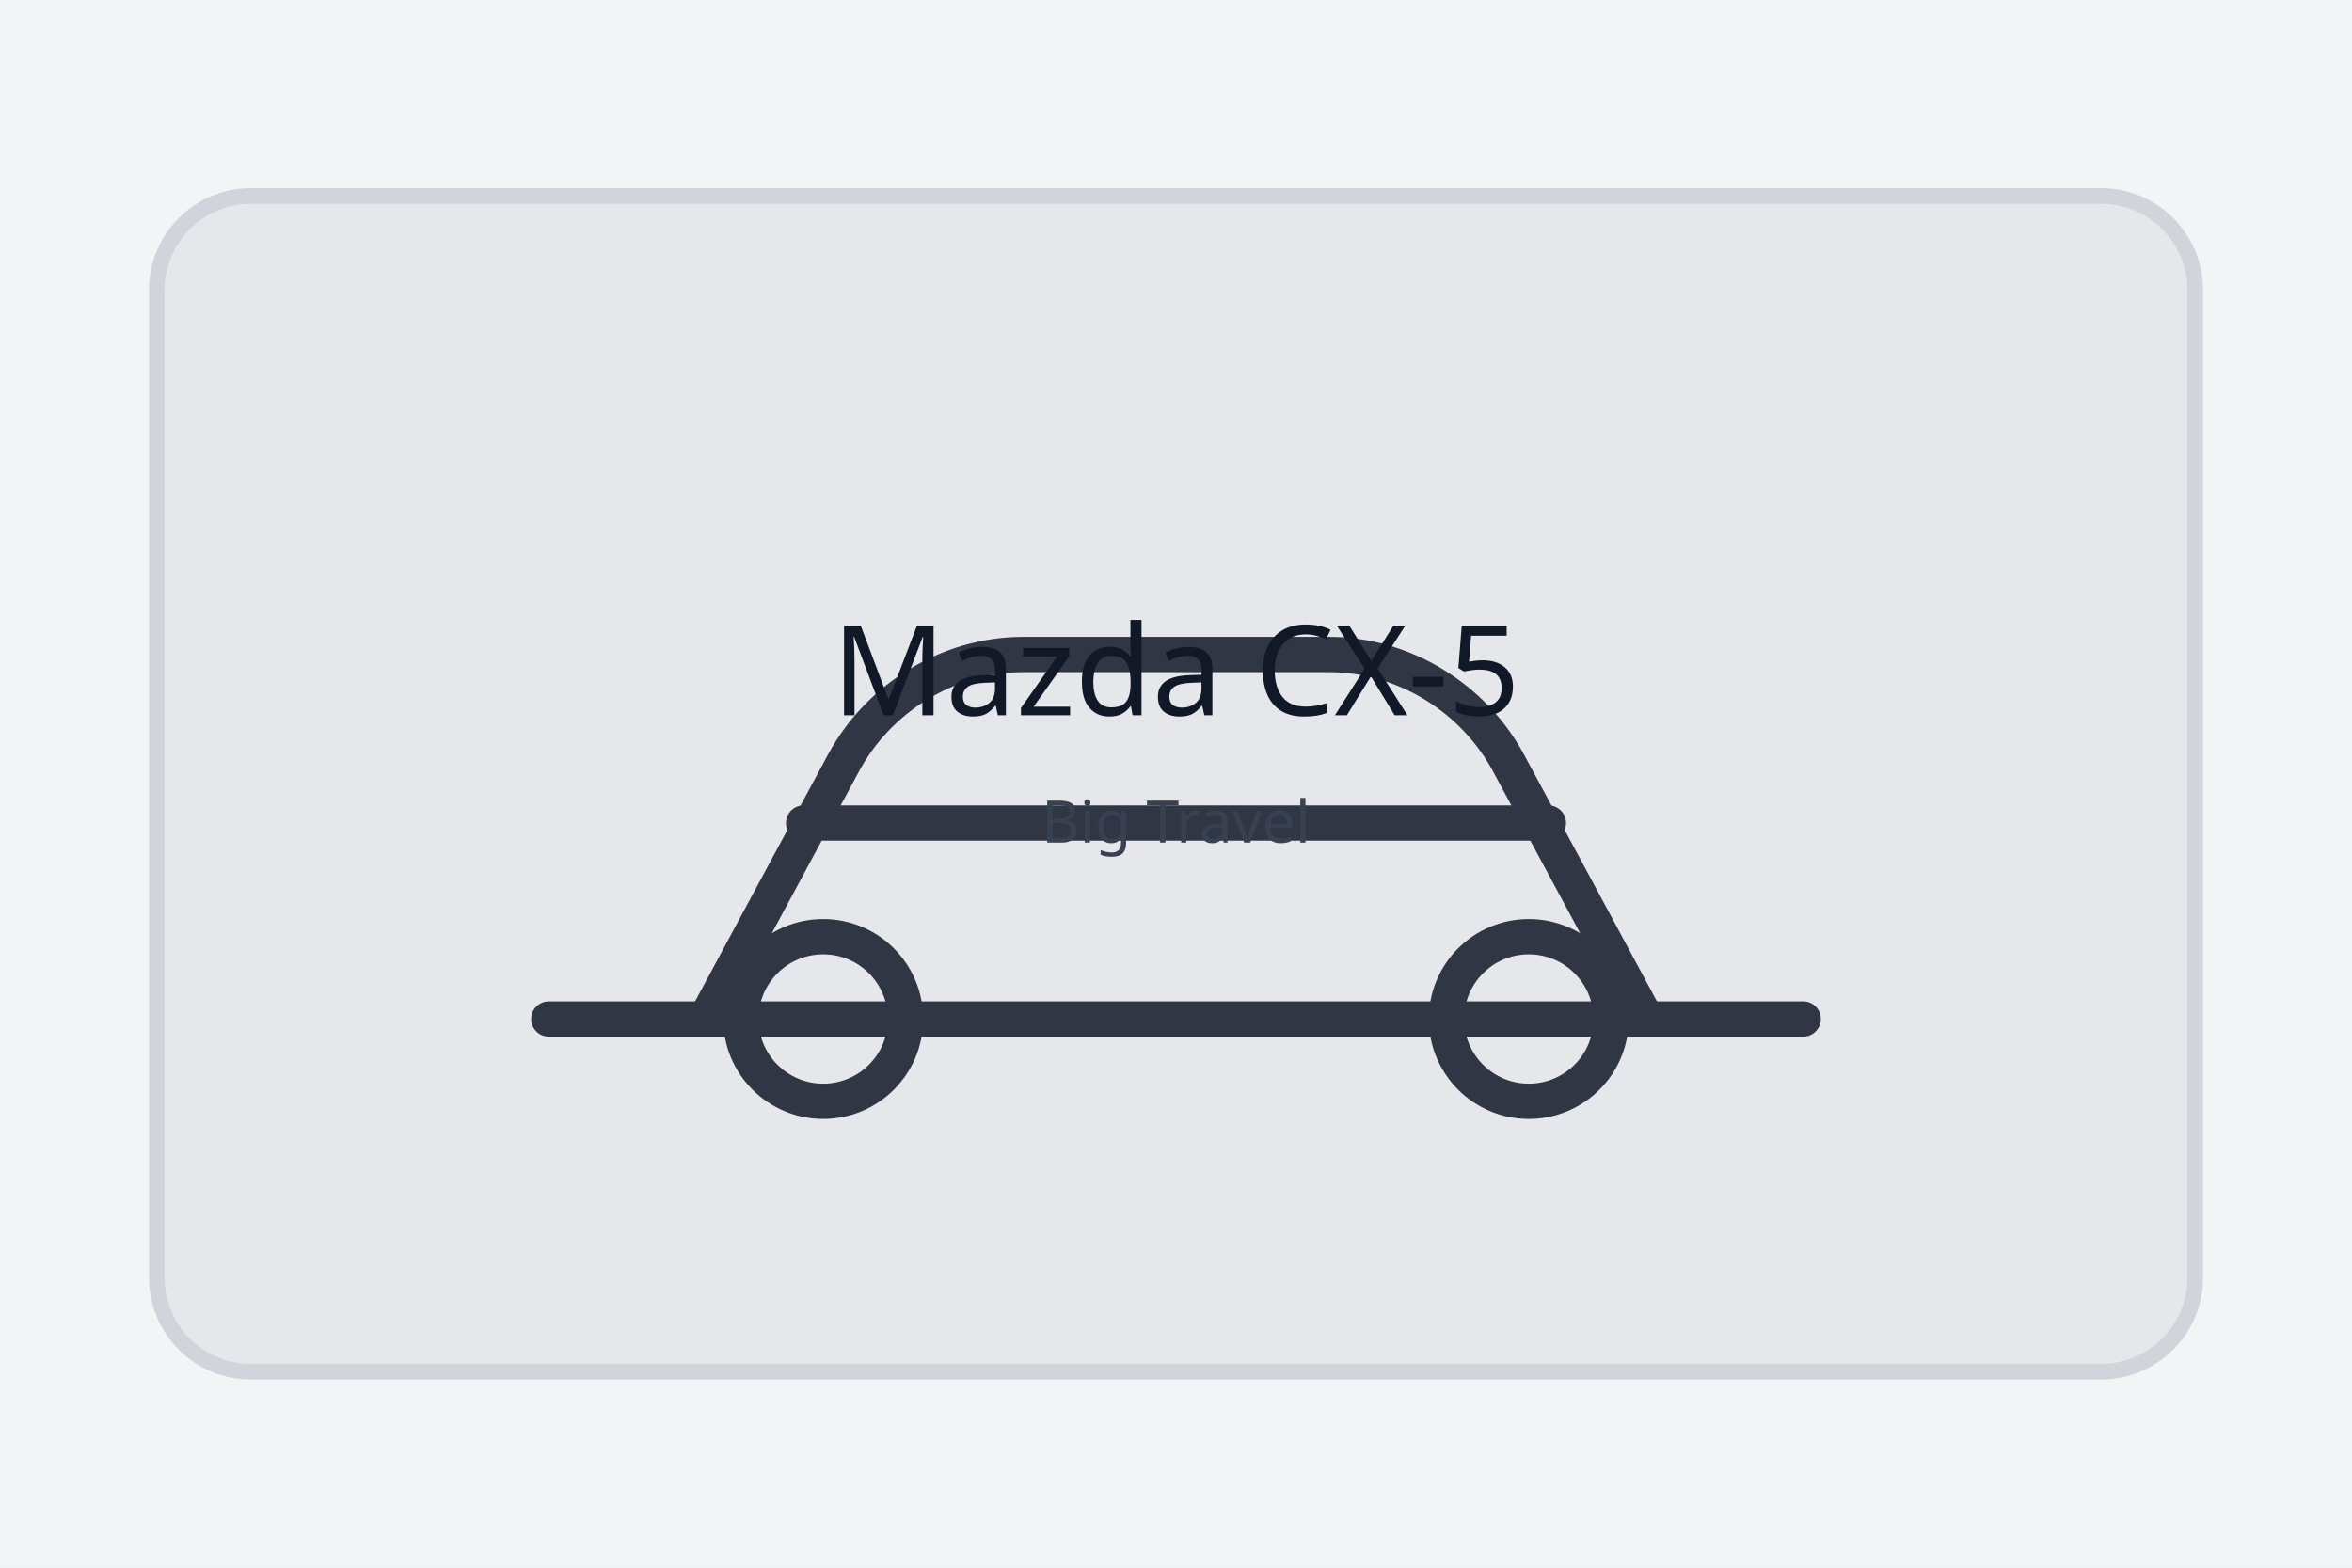
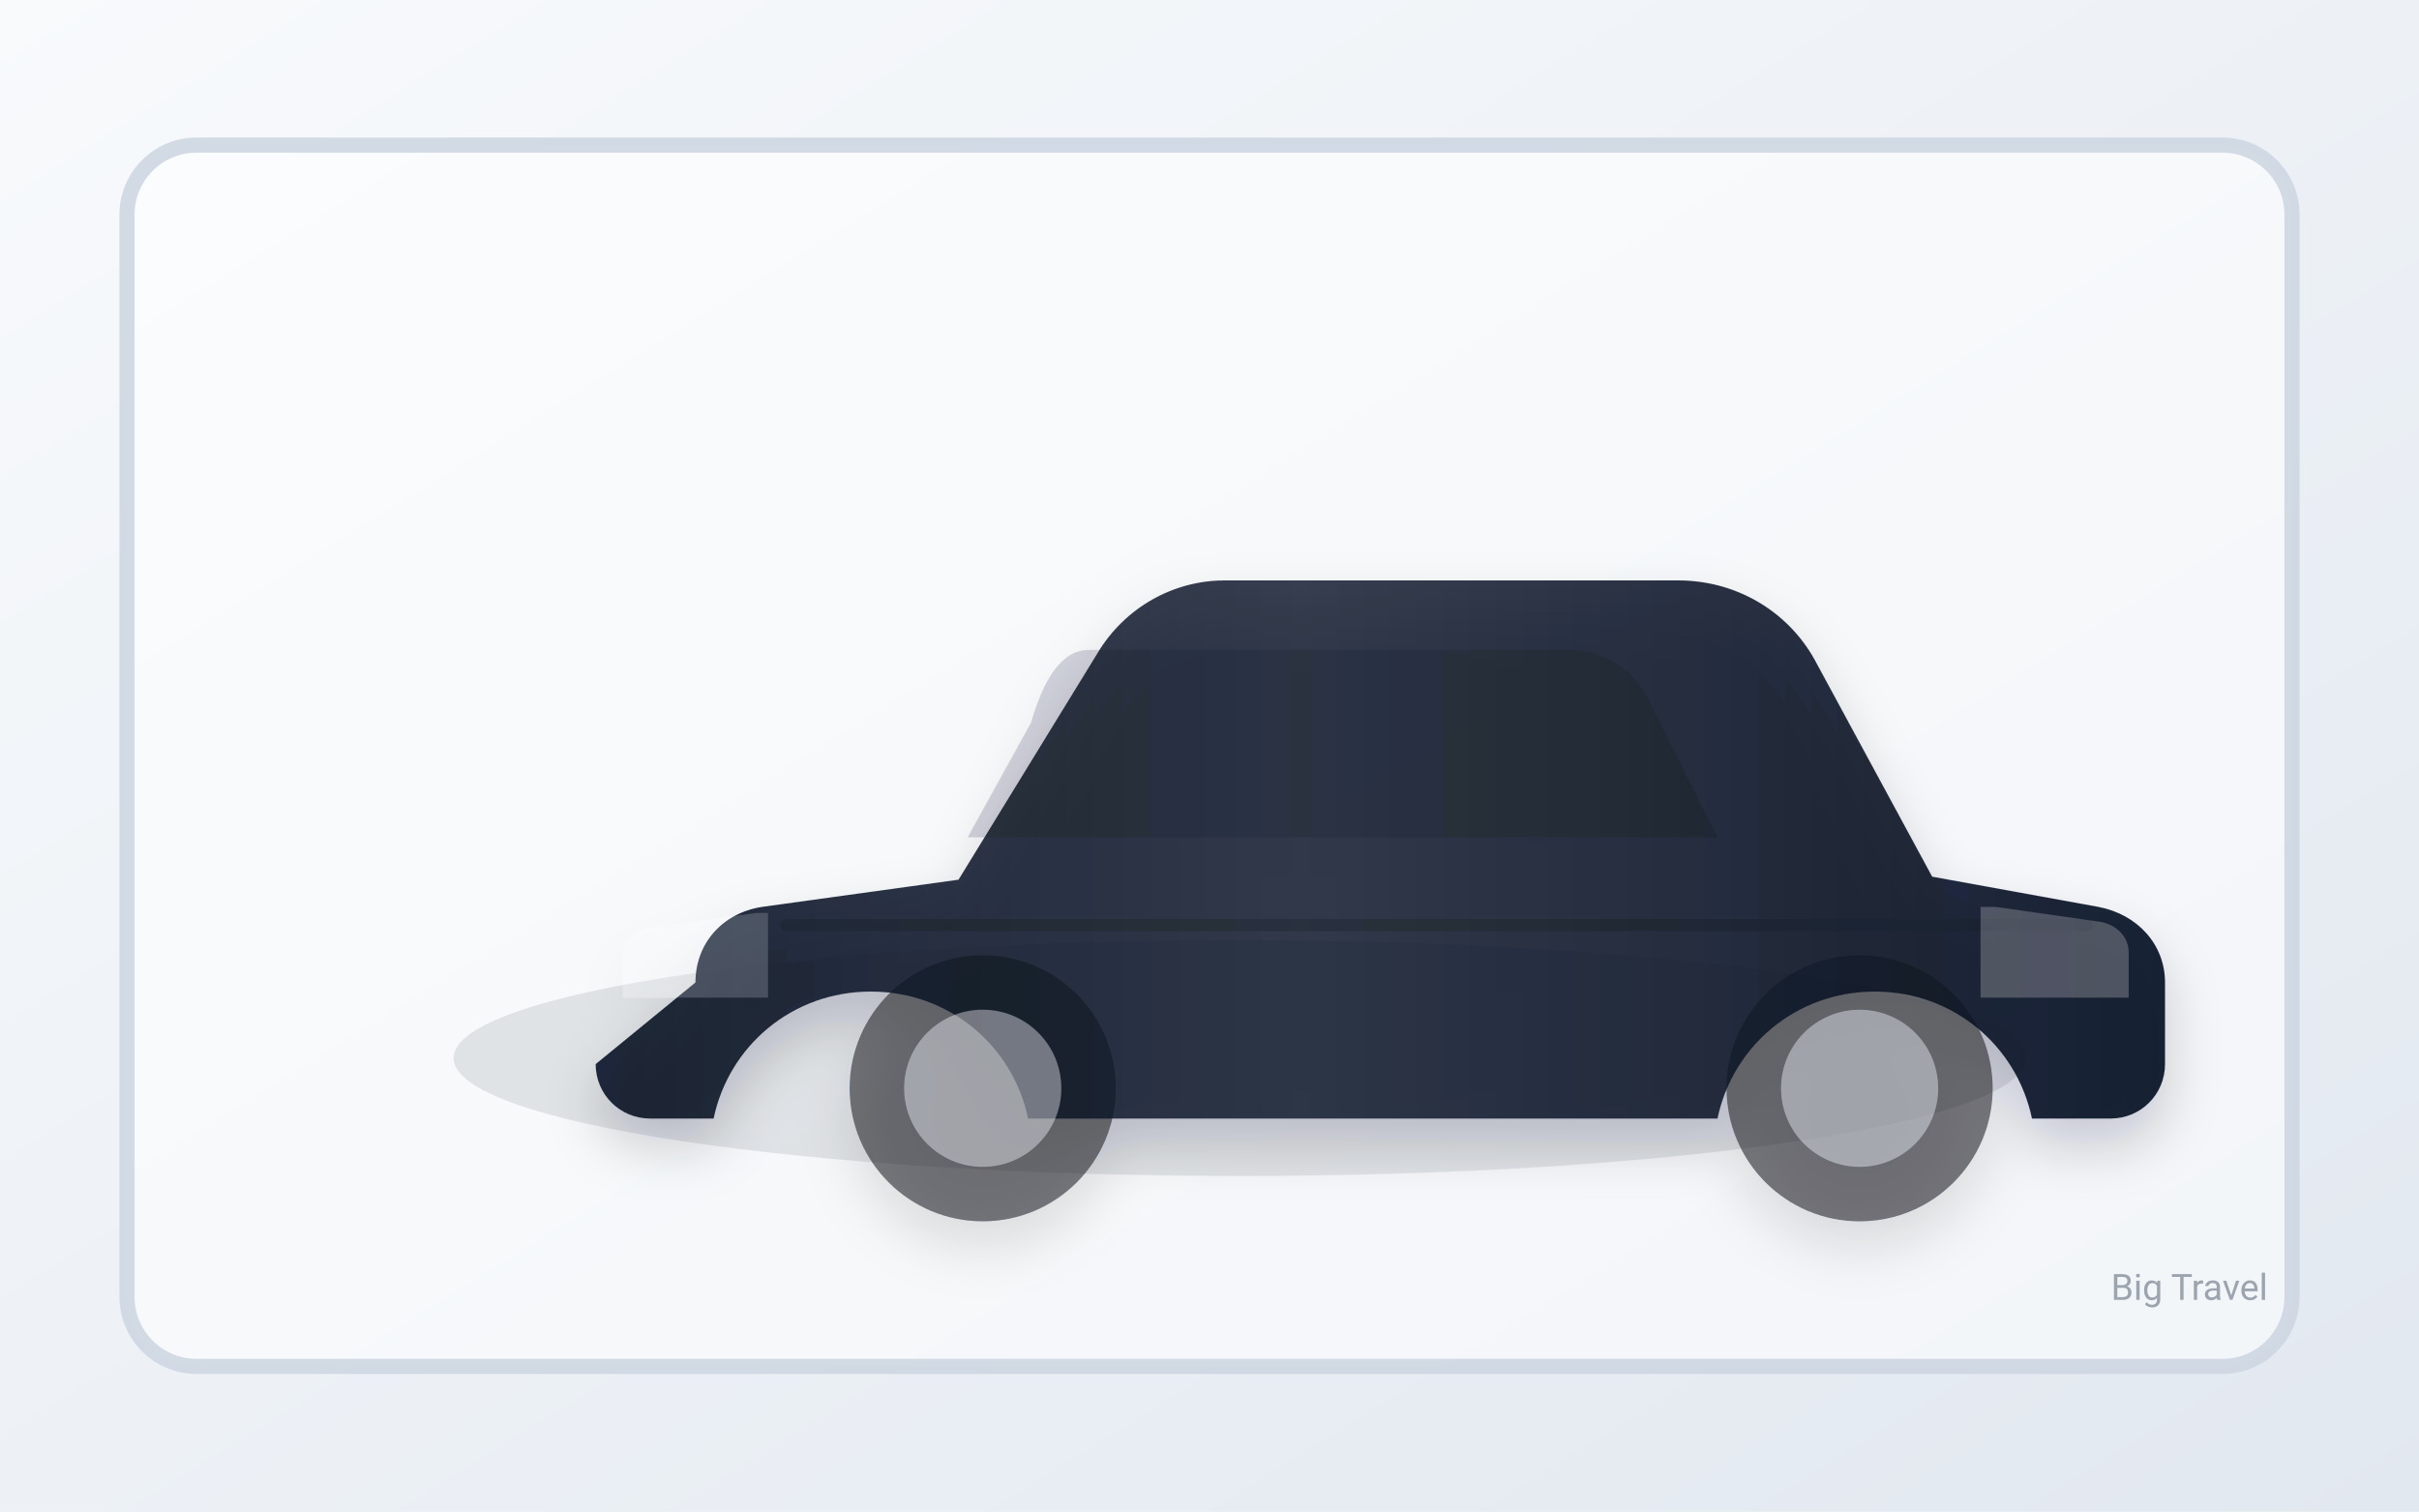
- <svg xmlns="http://www.w3.org/2000/svg" width="1200" height="800" viewBox="0 0 1200 800">
-   <rect width="1200" height="800" fill="#f3f4f6" />
-   <rect x="80" y="100" width="1040" height="600" rx="48" fill="#e5e7eb" stroke="#d1d5db" stroke-width="8" />
-   <g fill="none" stroke="#111827" stroke-width="18" stroke-linecap="round" stroke-linejoin="round" opacity="0.85">
-     <path d="M280 520h640" />
-     <path d="M360 520l70-130c18-34 54-56 92-56h156c38 0 74 22 92 56l70 130" />
-     <path d="M410 420h380" />
-     <circle cx="420" cy="520" r="42" />
-     <circle cx="780" cy="520" r="42" />
+ <svg xmlns="http://www.w3.org/2000/svg" width="1600" height="1000" viewBox="0 0 1600 1000">
+   <defs>
+     <linearGradient id="bg" x1="0" y1="0" x2="1" y2="1">
+       <stop offset="0%" stop-color="#f8fafc" />
+       <stop offset="100%" stop-color="#e2e8f0" />
+     </linearGradient>
+     <filter id="shadow" x="-20%" y="-20%" width="140%" height="140%">
+       <feDropShadow dx="0" dy="18" stdDeviation="18" flood-color="#0b1220" flood-opacity="0.20" />
+     </filter>
+     <linearGradient id="paint" x1="0" y1="0" x2="1" y2="0">
+       <stop offset="0%" stop-color="#0f172a" stop-opacity="0.92" />
+       <stop offset="45%" stop-color="#0f172a" stop-opacity="0.82" />
+       <stop offset="100%" stop-color="#0f172a" stop-opacity="0.95" />
+     </linearGradient>
+   </defs>
+   <rect width="1600" height="1000" fill="url(#bg)" />
+   <rect x="84" y="96" width="1432" height="808" rx="46" fill="#ffffff" fill-opacity="0.55" stroke="#cbd5e1" stroke-opacity="0.85" stroke-width="10" />
+   <ellipse cx="820" cy="700" rx="520" ry="78" fill="#0f172a" opacity="0.10" />
+   <g filter="url(#shadow)">
+     <path d="M460 650c0-26 18-46 44-50l130-18 92-150c18-30 50-48 84-48h300c38 0 72 20 90 52l78 144 110 20c26 5 44 25 44 50v54c0 20-16 36-36 36h-52c-10-48-52-84-104-84s-94 36-104 84H680c-10-48-52-84-104-84s-94 36-104 84h-42c-20 0-36-16-36-36z" fill="url(#paint)" />
+     <path d="M720 430h318c22 0 42 12 52 32l46 92H640l42-76c8-28 20-48 38-48z" fill="#0b1220" opacity="0.16" />
+     <path d="M520 612h860" stroke="#0b1220" stroke-opacity="0.20" stroke-width="8" stroke-linecap="round" />
+     <path d="M1320 600l70 10c10 2 18 10 18 20v30h-98v-60z" fill="#ffffff" opacity="0.22" />
+     <path d="M500 604l-70 10c-10 2-18 10-18 20v26h96v-56z" fill="#ffffff" opacity="0.18" />
+     <g>
+       <circle cx="650" cy="720" r="88" fill="#0b1220" opacity="0.55" />
+       <circle cx="650" cy="720" r="52" fill="#ffffff" opacity="0.40" />
+       <circle cx="1230" cy="720" r="88" fill="#0b1220" opacity="0.55" />
+       <circle cx="1230" cy="720" r="52" fill="#ffffff" opacity="0.40" />
+     </g>
  </g>
-   <text x="600" y="365" font-family="sans-serif" font-size="64" fill="#111827" text-anchor="middle">Mazda CX-5</text>
-   <text x="600" y="430" font-family="sans-serif" font-size="30" fill="#374151" text-anchor="middle">Big Travel</text>
+   <text x="1500" y="860" font-family="system-ui, -apple-system, Segoe UI, Roboto, sans-serif" font-size="24" fill="#334155" text-anchor="end" opacity="0.45">Big Travel</text>
</svg>
